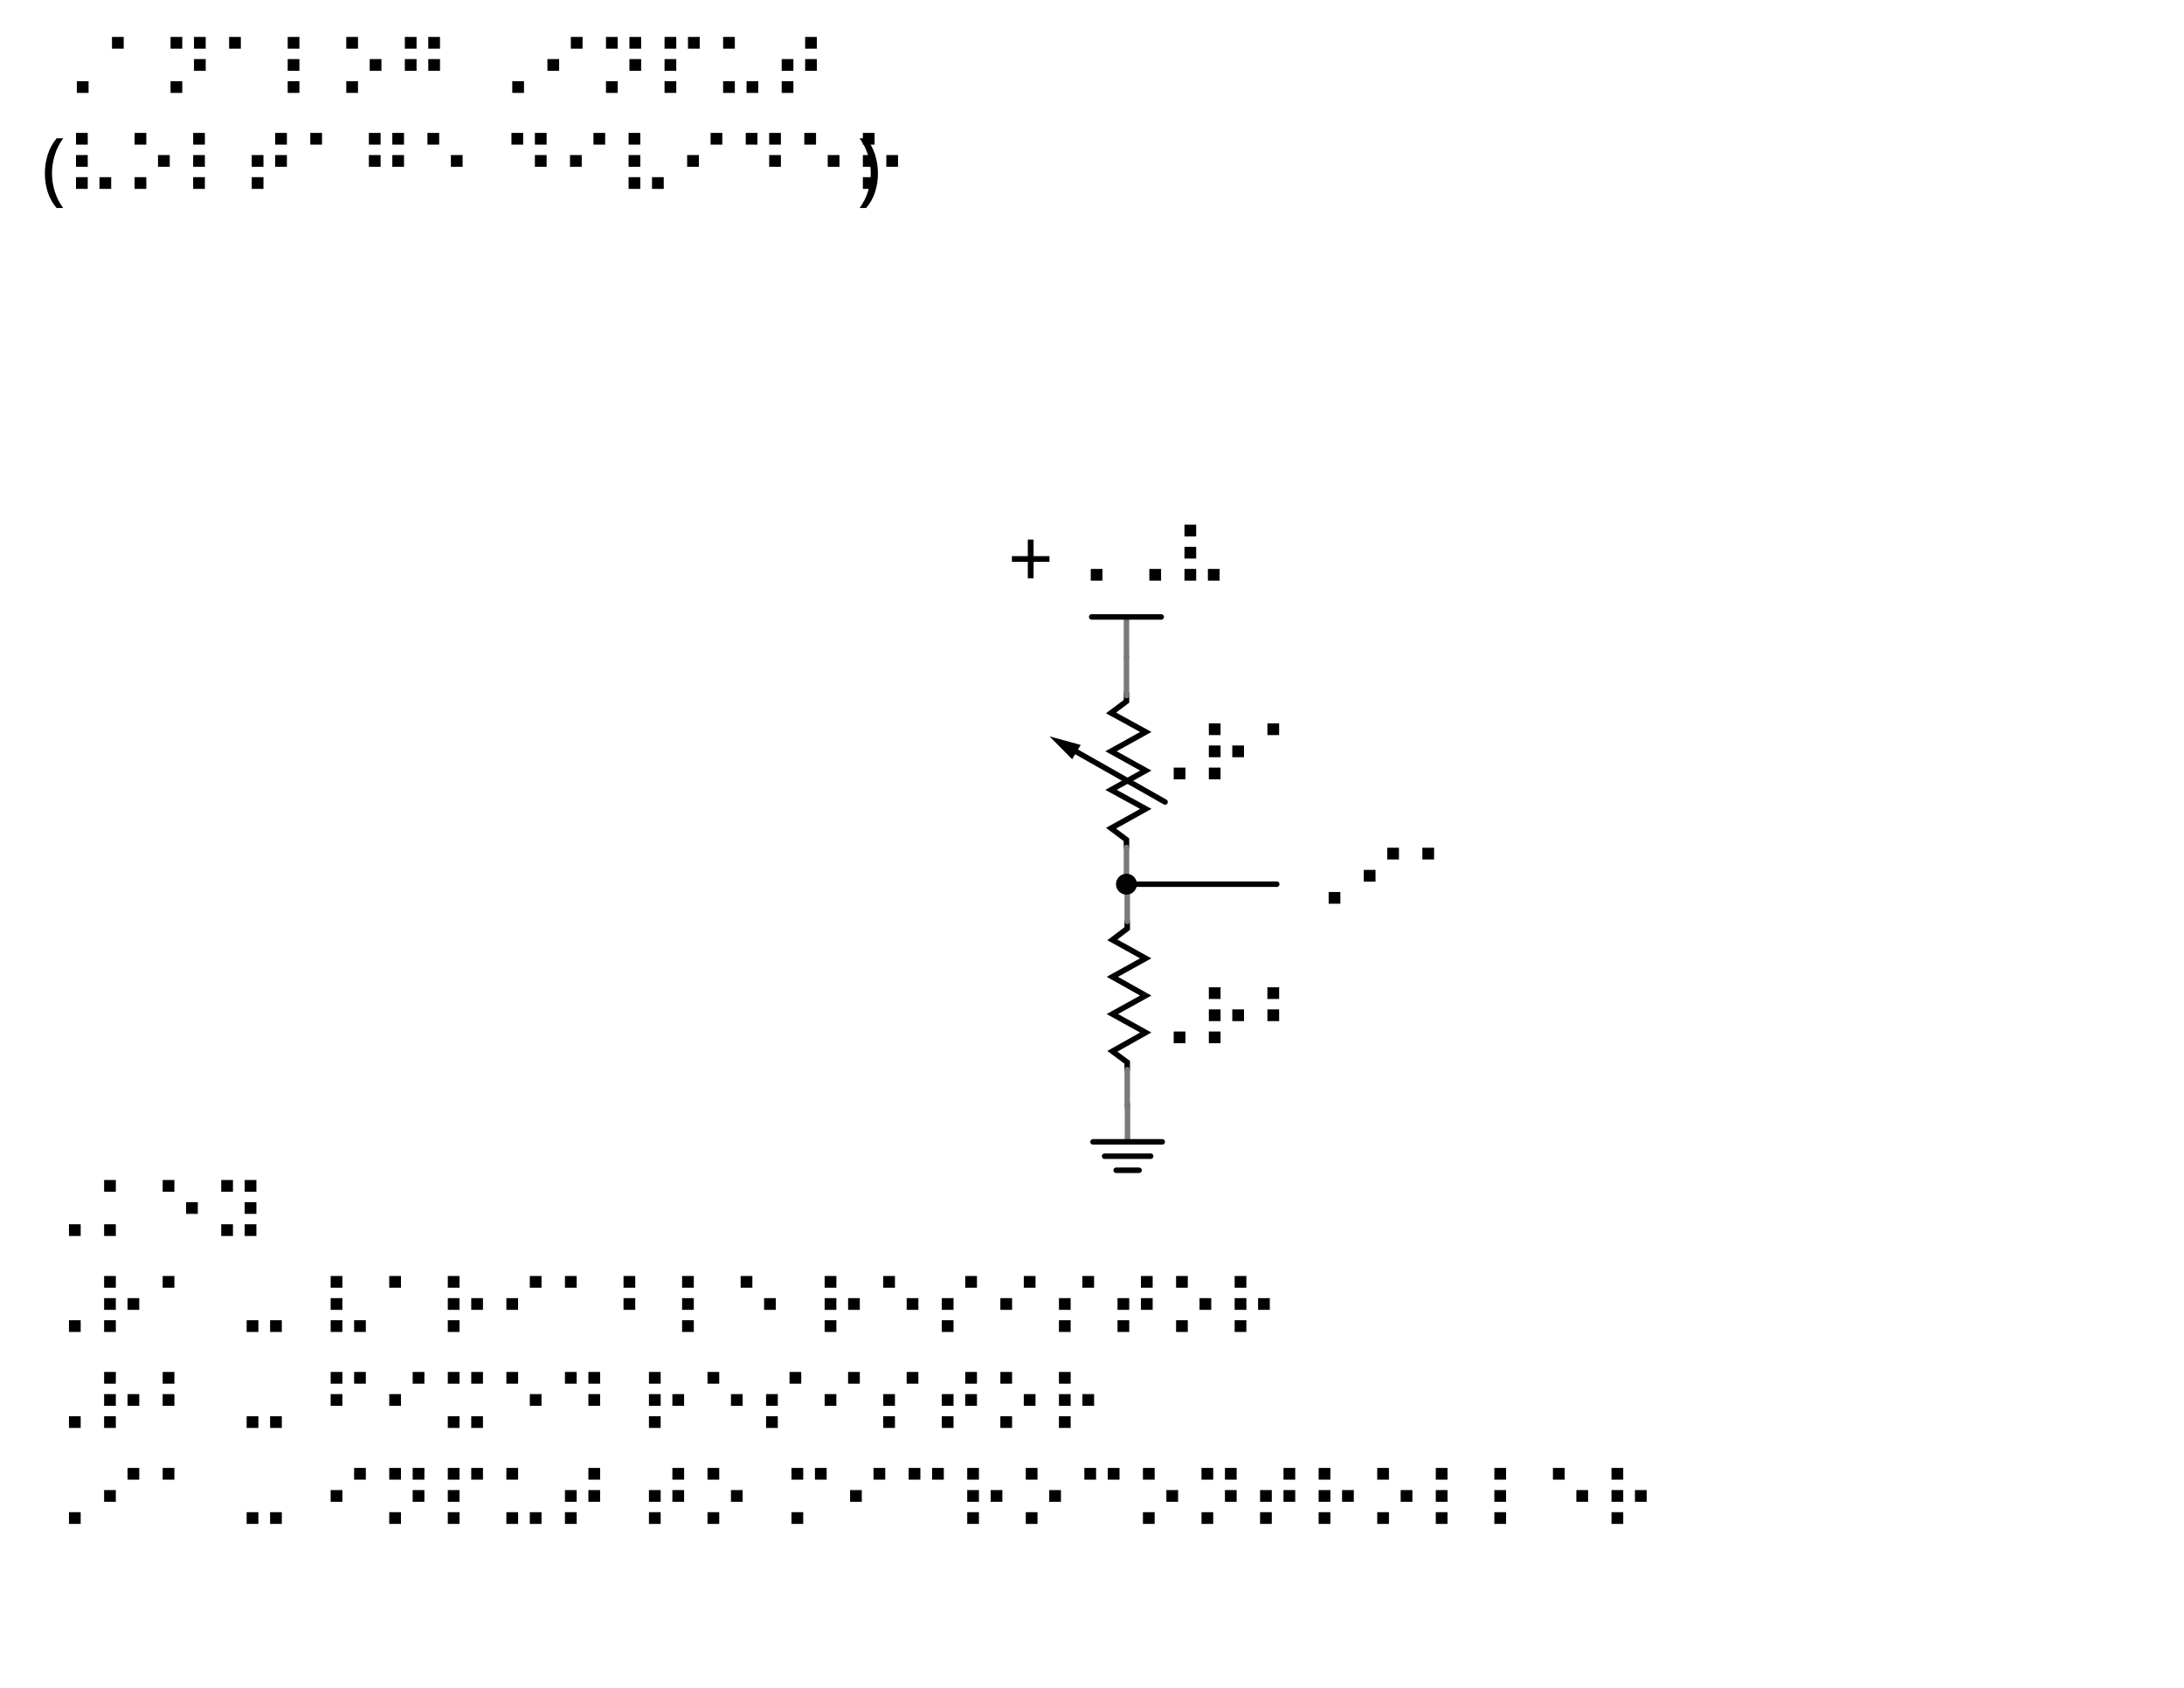
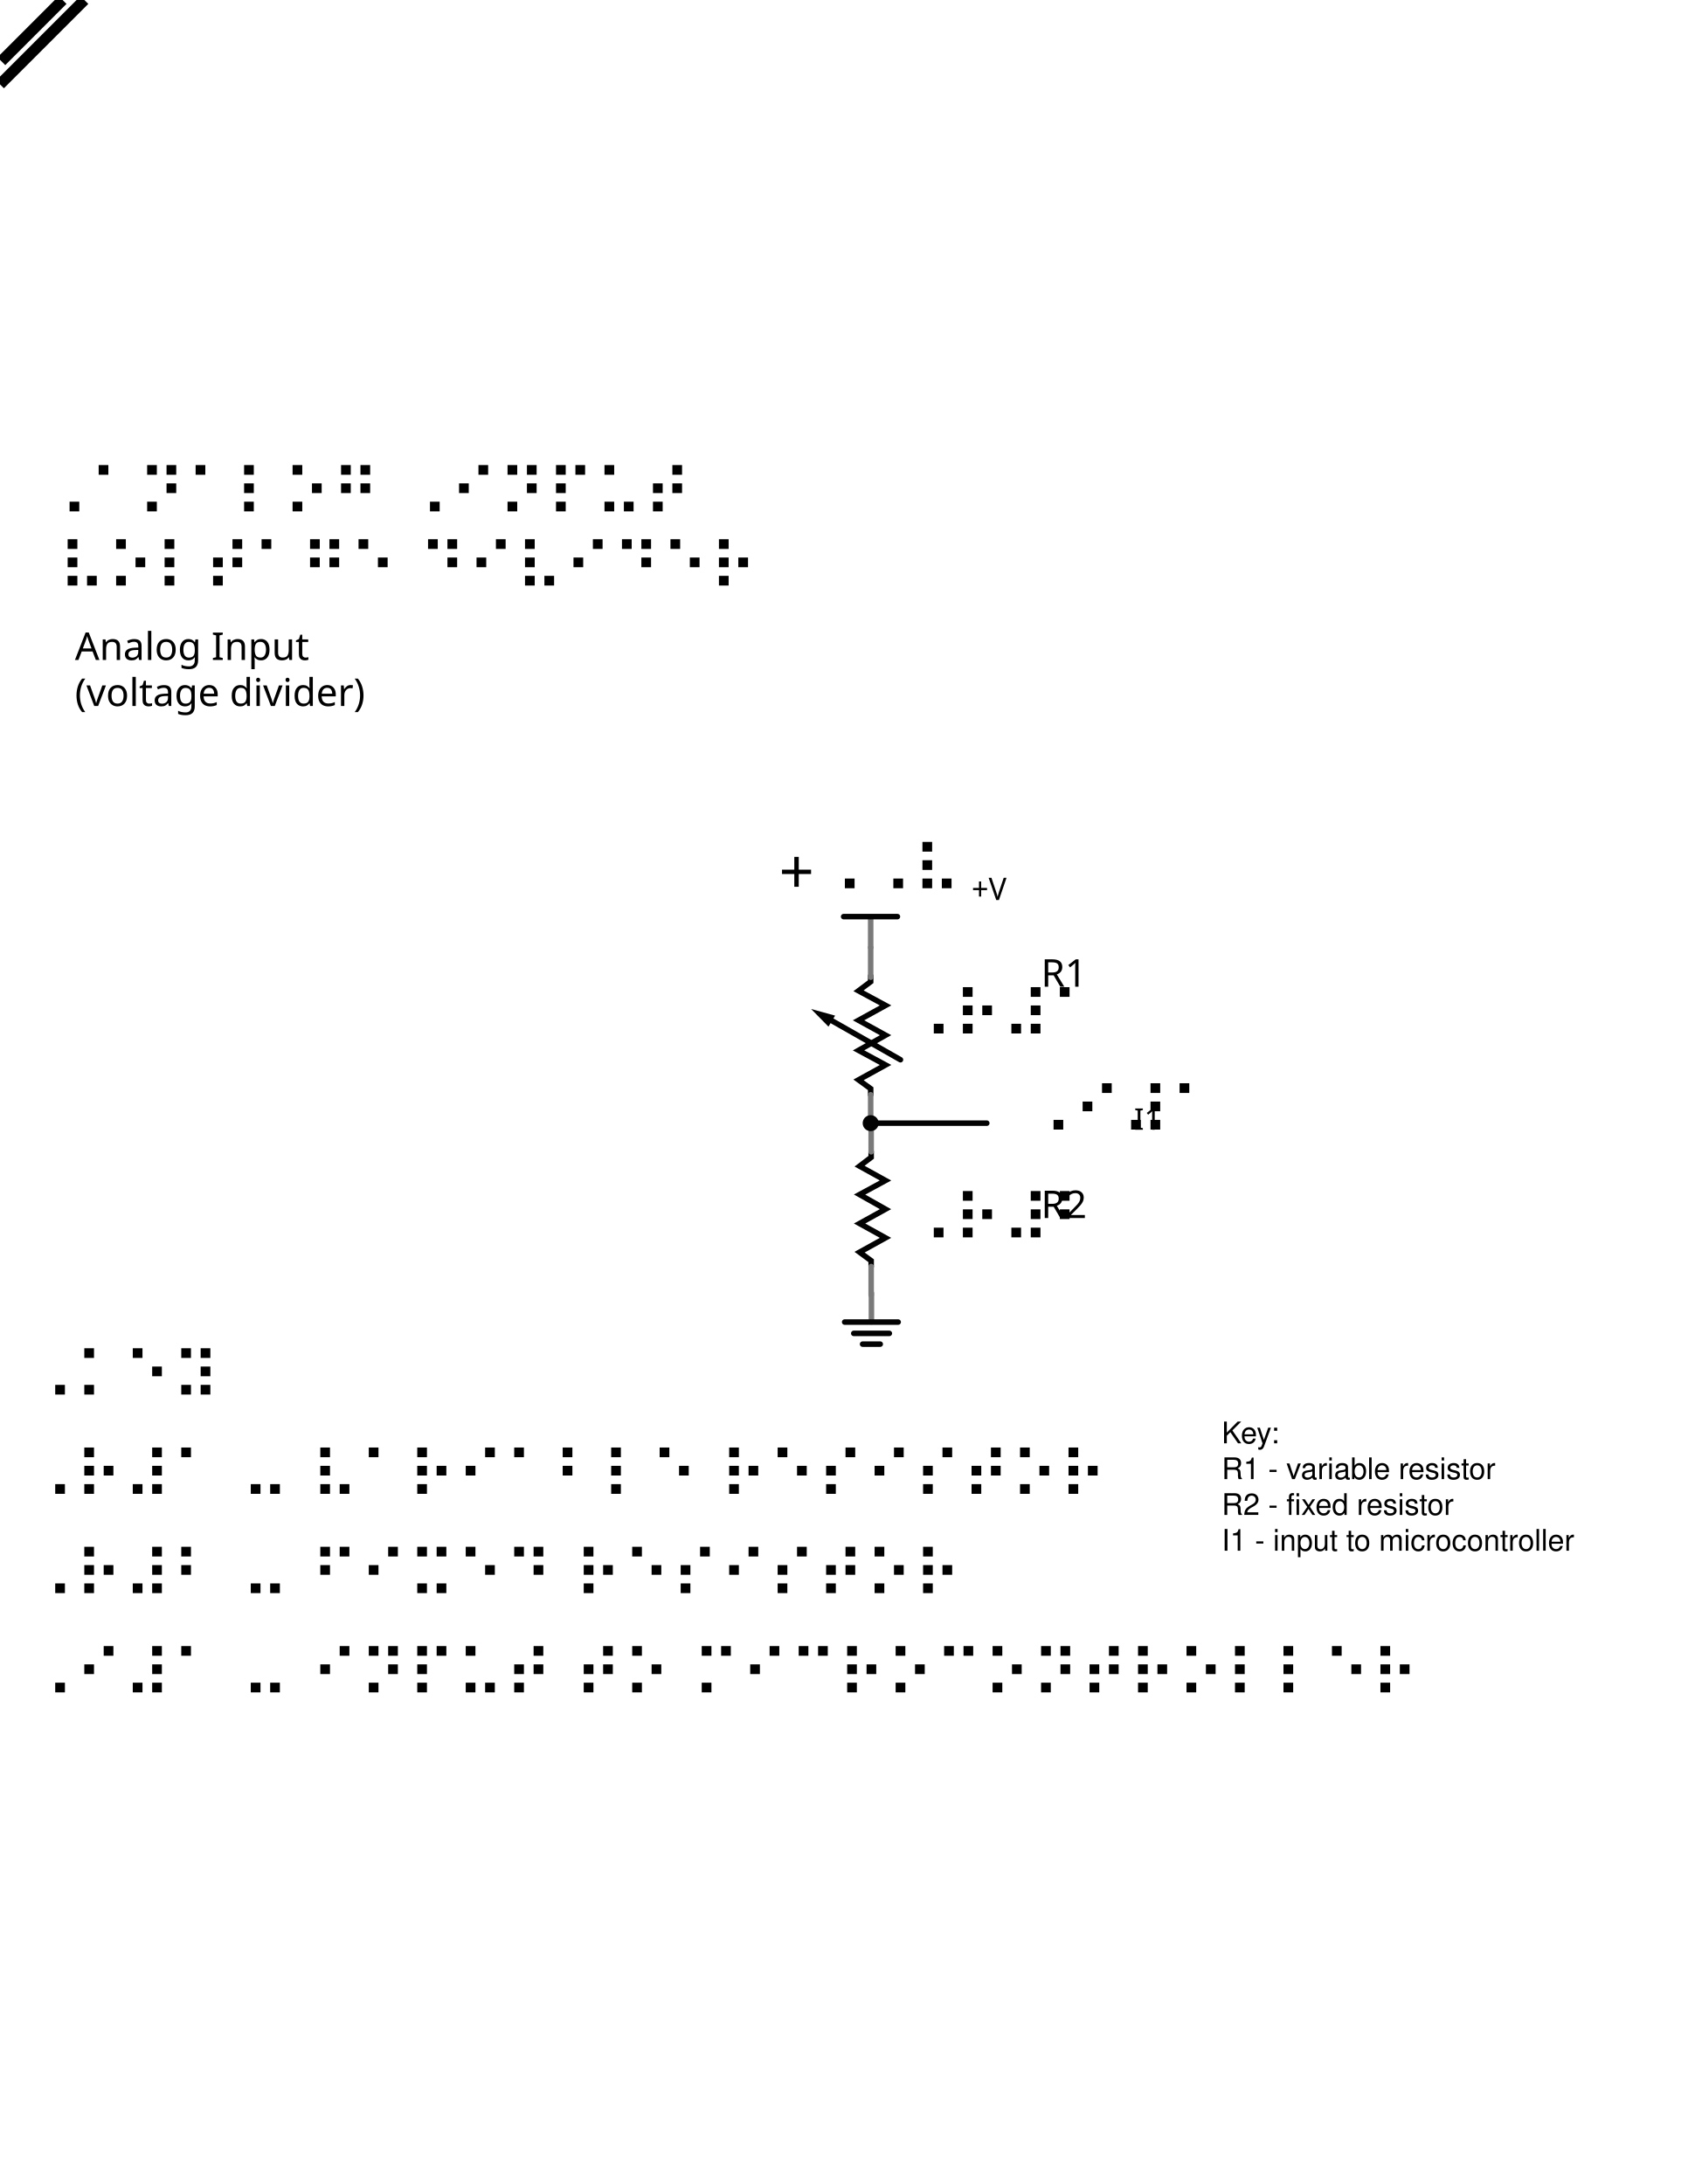
- <svg xmlns="http://www.w3.org/2000/svg" version="1.1" x="0px" y="0px" viewBox="0 0 792 612" style="enable-background:new 0 0 792 612;" xml:space="preserve">
+ <svg xmlns="http://www.w3.org/2000/svg" version="1.1" id="Layer_1" x="0px" y="0px" viewBox="0 0 612 792" style="enable-background:new 0 0 612 792;" xml:space="preserve">
  <style type="text/css">
	.st0{fill:none;stroke:#020202;stroke-width:2;stroke-linecap:round;}
	.st1{fill:none;stroke:#7A7A7A;stroke-width:2;stroke-linecap:round;}
	.st2{fill:none;stroke:#010101;stroke-width:2;stroke-linecap:round;}
	.st3{fill:#010101;}
	.st4{fill:none;stroke:#797979;stroke-width:2;stroke-linecap:round;}
	.st5{fill:#020202;}
	.st6{fill:none;stroke:#7A7A7A;stroke-width:2;stroke-linecap:round;stroke-miterlimit:10;}
- 	.st7{enable-background:new    ;}
- 	.st8{font-family:'AppleBraille';}
- 	.st9{font-size:29px;}
- 	.st10{font-family:'MyriadPro-Regular';}
- 	.st11{display:none;}
- 	.st12{display:inline;fill:#020202;}
- 	.st13{font-family:'ArialMT';}
- 	.st14{font-size:14.607px;}
- 	.st15{display:inline;}
- 	.st16{font-size:14px;}
- 	.st17{font-family:'Helvetica';}
- 	.st18{font-size:18px;}
- 	.st19{display:inline;enable-background:new    ;}
+ 	.st7{font-family:'MyriadPro-Regular';}
+ 	.st8{font-size:22.409px;}
+ 	.st9{font-family:'ArialMT';}
+ 	.st10{font-size:11.287px;}
+ 	.st11{font-size:10.818px;}
+ 	.st12{font-family:'Helvetica';}
+ 	.st13{font-size:13.909px;}
+ 	.st14{font-family:'AppleBraille';}
+ 	.st15{font-size:24px;}
+ 	.st16{fill:none;stroke:#000000;stroke-width:4;stroke-miterlimit:10;}
</style>
-   <g id="Layer_1">
-     <g>
-       <g transform="translate(91.6785,50.587)">
-         <g id="schematic_5_">
-           <polyline class="st0" points="317.1,337.3 317.1,334.6 311.7,330.6 323.8,323.8 311.7,317.1 323.8,310.4 311.7,303.6       323.8,296.9 311.7,290.2 317.1,286.1 317.1,283.5     " />
-           <line id="connector1pin_5_" class="st1" x1="317.1" y1="350.8" x2="317.1" y2="337.3" />
-           <g id="connector1terminal_5_">
+   <g id="Layer_1_3_">
+     <g id="Layer_1_2_">
+       <g id="Layer_1_1_">
+         <g>
+           <g transform="translate(91.6785,50.587)">
+             <g id="schematic_5_">
+               <polyline class="st0" points="224.2,408.7 224.2,406.6 220,403.5 229.4,398.3 220,393.1 229.4,387.9 220,382.6 229.4,377.5         220,372.3 224.2,369.1 224.2,367.1       " />
+               <line id="connector1pin_5_" class="st1" x1="224.2" y1="419.1" x2="224.2" y2="408.7" />
+               <g id="connector1terminal_5_">
+ 						</g>
+               <line id="connector0pin_5_" class="st1" x1="224.2" y1="356.7" x2="224.2" y2="367.1" />
+               <g id="connector0terminal_5_">
+ 						</g>
+             </g>
+           </g>
+         </g>
+         <g>
+           <g transform="translate(46.5692,160.233)">
+             <g id="schematic_8_">
+               <path id="connector0pin_8_" class="st1" d="M269.4,319.1v-10.4" />
+               <g id="connector0terminal_8_">
+ 						</g>
+               <path id="path4098" class="st0" d="M259.7,319.2h19.4" />
+               <path id="path4100" class="st0" d="M263,323.3h12.9" />
+               <path id="path4102" class="st0" d="M272.6,327.2h-6.4" />
+             </g>
+           </g>
+         </g>
+         <line class="st0" x1="315.8" y1="407.3" x2="357.8" y2="407.3" />
+         <g id="schematic_6_">
+           <line class="st2" x1="300.3" y1="369.4" x2="326.5" y2="384.3" />
+           <polygon class="st3" points="300.4,372.3 294.1,365.9 302.8,368.3     " />
+           <polyline class="st2" points="315.7,397 315.7,394.8 311.3,391.6 321.1,386.2 311.3,380.9 321.1,375.4 311.3,370 321.1,364.6       311.3,359.3 315.7,356 315.7,353.9     " />
+           <g id="connector1terminal_6_">
				</g>
-           <line id="connector0pin_5_" class="st1" x1="317.1" y1="270" x2="317.1" y2="283.5" />
-           <g id="connector0terminal_5_">
+           <line id="connector0pin_6_" class="st4" x1="315.7" y1="407.3" x2="315.7" y2="397" />
+           <g id="connector0terminal_6_">
+ 				</g>
+           <line id="connector2pin_2_" class="st4" x1="315.7" y1="343.6" x2="315.7" y2="354.4" />
+           <g id="connector2terminal_2_">
				</g>
        </g>
+         <circle class="st5" cx="315.7" cy="407.3" r="2.9" />
+         <line id="connector0pin_10_" class="st6" x1="315.7" y1="332.8" x2="315.7" y2="343.6" />
+         <path class="st0" d="M305.9,332.4h19.5" />
+       </g>
+       <text transform="matrix(1 0 0 1 282.4316 324.0605)" class="st7 st8">+</text>
+       <g id="plaintext">
+         <text id="label" transform="matrix(0.9585 0 0 1 352.2842 326.3787)" class="st5 st9 st10">+V</text>
+         <g>
+           <text transform="matrix(1 0 0 1 411.1826 409.6875)" class="st5 st9 st11">I1</text>
+         </g>
+         <text transform="matrix(1 0 0 1 442.9746 523.4014)" class="st12 st11">Key:</text>
+         <text transform="matrix(1 0 0 1 442.9746 536.3828)" class="st12 st11">R1 - variable resistor</text>
+         <text transform="matrix(1 0 0 1 442.9746 549.3643)" class="st12 st11">R2 - fixed resistor</text>
+         <text transform="matrix(1 0 0 1 442.9746 562.3457)" class="st12 st11">I1 - input to microcontroller</text>
+         <text transform="matrix(1 0 0 1 377.4766 357.8154)" class="st7 st13">R1</text>
+         <text transform="matrix(1 0 0 1 27.1743 239.3311)" class="st7 st13">Analog Input</text>
+         <text transform="matrix(1 0 0 1 27.1743 256.0215)" class="st7 st13">(voltage divider)</text>
+         <text transform="matrix(1 0 0 1 377.4766 441.7119)" class="st7 st13">R2</text>
      </g>
    </g>
+     <g id="Braille_1_">
+       <text transform="matrix(1 0 0 1 14.6826 187.4004)" class="st14 st15">⠠⠁⠝⠁⠇⠕⠛ ⠠⠊⠝⠏⠥⠞</text>
+       <text transform="matrix(1 0 0 1 21.019 214.291)" class="st14 st15">⠧⠕⠇⠞⠁⠛⠑ ⠙⠊⠧⠊⠙⠑⠗</text>
+       <text transform="matrix(1 0 0 1 328.0439 376.7266)" class="st14 st15">⠠⠗⠼⠁</text>
+       <text transform="matrix(1 0 0 1 295.7998 324.0605)" class="st14 st15">⠠⠠⠧</text>
+       <text transform="matrix(1 0 0 1 328.043 450.666)" class="st14 st15">⠠⠗⠼⠃</text>
+       <text transform="matrix(1 0 0 1 371.4629 411.5771)" class="st14 st15">⠠⠊⠼⠁</text>
+       <text transform="matrix(1 0 0 1 9.4746 507.6729)" class="st14 st15">⠠⠅⠑⠽</text>
+       <text transform="matrix(1 0 0 1 9.4746 543.6729)" class="st14 st15">⠠⠗⠼⠁ ⠤ ⠧⠁⠗⠊⠁⠃⠇⠑ ⠗⠑⠎⠊⠎⠞⠕⠗</text>
+       <text transform="matrix(1 0 0 1 9.4746 579.6729)" class="st14 st15">⠠⠗⠼⠃ ⠤ ⠋⠊⠭⠑⠙ ⠗⠑⠎⠊⠎⠞⠕⠗</text>
+       <text transform="matrix(1 0 0 1 9.4746 615.6729)" class="st14 st15">⠠⠊⠼⠁ ⠤ ⠊⠝⠏⠥⠞ ⠞⠕ ⠍⠊⠉⠗⠕⠉⠕⠝⠞⠗⠕⠇⠇⠑⠗</text>
+     </g>
+   </g>
+   <g id="Top_Left_Corner_Strokes">
    <g>
-       <g transform="translate(46.5692,160.233)">
-         <g id="schematic_8_">
-           <path id="connector0pin_8_" class="st1" d="M362.3,253.6v-13.5" />
-           <g id="connector0terminal_8_">
- 				</g>
-           <path id="path4098" class="st0" d="M349.8,253.8h25.1" />
-           <path id="path4100" class="st0" d="M354,259h16.7" />
-           <path id="path4102" class="st0" d="M366.5,264.1h-8.3" />
-         </g>
-       </g>
+       <line class="st16" x1="22.7" y1="0" x2="0.5" y2="22.2" />
+       <line class="st16" x1="30.6" y1="0" x2="0" y2="30.6" />
    </g>
-     <line class="st0" x1="408.7" y1="320.6" x2="463" y2="320.6" />
-     <g id="schematic_6_">
-       <line class="st2" x1="388.6" y1="271.6" x2="422.5" y2="290.8" />
-       <polygon class="st3" points="388.8,275.3 380.6,267 391.9,270.1   " />
-       <polyline class="st2" points="408.5,307.3 408.5,304.5 402.9,300.3 415.5,293.3 402.9,286.4 415.5,279.4 402.9,272.4 415.5,265.4     402.9,258.5 408.5,254.3 408.5,251.5   " />
-       <g id="connector1terminal_6_">
- 		</g>
-       <line id="connector0pin_6_" class="st4" x1="408.5" y1="320.6" x2="408.5" y2="307.3" />
-       <g id="connector0terminal_6_">
- 		</g>
-       <line id="connector2pin_2_" class="st4" x1="408.5" y1="238.2" x2="408.5" y2="252.2" />
-       <g id="connector2terminal_2_">
- 		</g>
-     </g>
-     <circle class="st5" cx="408.5" cy="320.6" r="3.8" />
-     <line id="connector0pin_10_" class="st6" x1="408.5" y1="224.2" x2="408.5" y2="238.2" />
-     <path class="st0" d="M395.9,223.7h25.2" />
-   </g>
-   <g id="Braille">
-     <text transform="matrix(1 0 0 1 15.1189 36.0477)" class="st7">
-       <tspan x="0" y="0" class="st8 st9">⠠⠁⠝⠁⠇⠕⠛ ⠠⠊⠝⠏⠥⠞</tspan>
-       <tspan x="0" y="34.8" class="st10 st9">(</tspan>
-       <tspan x="8.2" y="34.8" class="st8 st9">⠧⠕⠇⠞⠁⠛⠑ ⠙⠊⠧⠊⠙⠑⠗</tspan>
-       <tspan x="295.7" y="34.8" class="st10 st9">)</tspan>
-     </text>
-     <text transform="matrix(1 0 0 1 412.8804 284.9402)" class="st8 st9">⠠⠗⠁</text>
-     <text transform="matrix(1 0 0 1 365.4996 212.9021)" class="st10 st9">+</text>
-     <text transform="matrix(1 0 0 1 382.7996 212.9021)" class="st8 st9">⠠⠠⠧</text>
-     <text transform="matrix(1 0 0 1 412.88 380.626)" class="st8 st9">⠠⠗⠃</text>
-     <text transform="matrix(1 0 0 1 469.0705 330.0413)" class="st8 st9">⠠⠊⠁</text>
-     <text transform="matrix(1 0 0 1 12.261 450.5175)" class="st8 st9">⠠⠅⠑⠽</text>
-     <text transform="matrix(1 0 0 1 12.261 485.3175)" class="st8 st9">⠠⠗⠁ ⠤ ⠧⠁⠗⠊⠁⠃⠇⠑ ⠗⠑⠎⠊⠎⠞⠕⠗</text>
-     <text transform="matrix(1 0 0 1 12.261 520.1175)" class="st8 st9">⠠⠗⠃ ⠤ ⠋⠊⠭⠑⠙ ⠗⠑⠎⠊⠎⠞⠕⠗</text>
-     <text transform="matrix(1 0 0 1 12.261 554.9175)" class="st8 st9">⠠⠊⠁ ⠤ ⠊⠝⠏⠥⠞ ⠞⠕ ⠍⠊⠉⠗⠕⠉⠕⠝⠞⠗⠕⠇⠇⠑⠗</text>
-   </g>
-   <g id="plaintext" class="st11">
-     <text id="label" transform="matrix(0.9585 0 0 1 455.8975 215.9021)" class="st12 st13 st14">+V</text>
-     <g class="st15">
-       <text transform="matrix(1 0 0 1 532.1187 323.7129)" class="st5 st13 st16">I1</text>
-     </g>
-     <text transform="matrix(1 0 0 1 573.2618 470.8715)" class="st15 st17 st16">Key:</text>
-     <text transform="matrix(1 0 0 1 573.2618 487.6715)" class="st15 st17 st16">R1 - variable resistor</text>
-     <text transform="matrix(1 0 0 1 573.2618 504.4715)" class="st15 st17 st16">R2 - fixed resistor</text>
-     <text transform="matrix(1 0 0 1 573.2618 521.2715)" class="st15 st17 st16">I1 - input to microcontroller</text>
-     <text transform="matrix(1 0 0 1 488.5 256.5852)" class="st15 st10 st18">R1</text>
-     <text transform="matrix(1 0 0 1 35.1667 103.2519)" class="st19">
-       <tspan x="0" y="0" class="st10 st18">Analog Input</tspan>
-       <tspan x="0" y="21.6" class="st10 st18">(voltage divider)</tspan>
-     </text>
-     <text transform="matrix(1 0 0 1 488.5 365.1566)" class="st15 st10 st18">R2</text>
  </g>
</svg>
